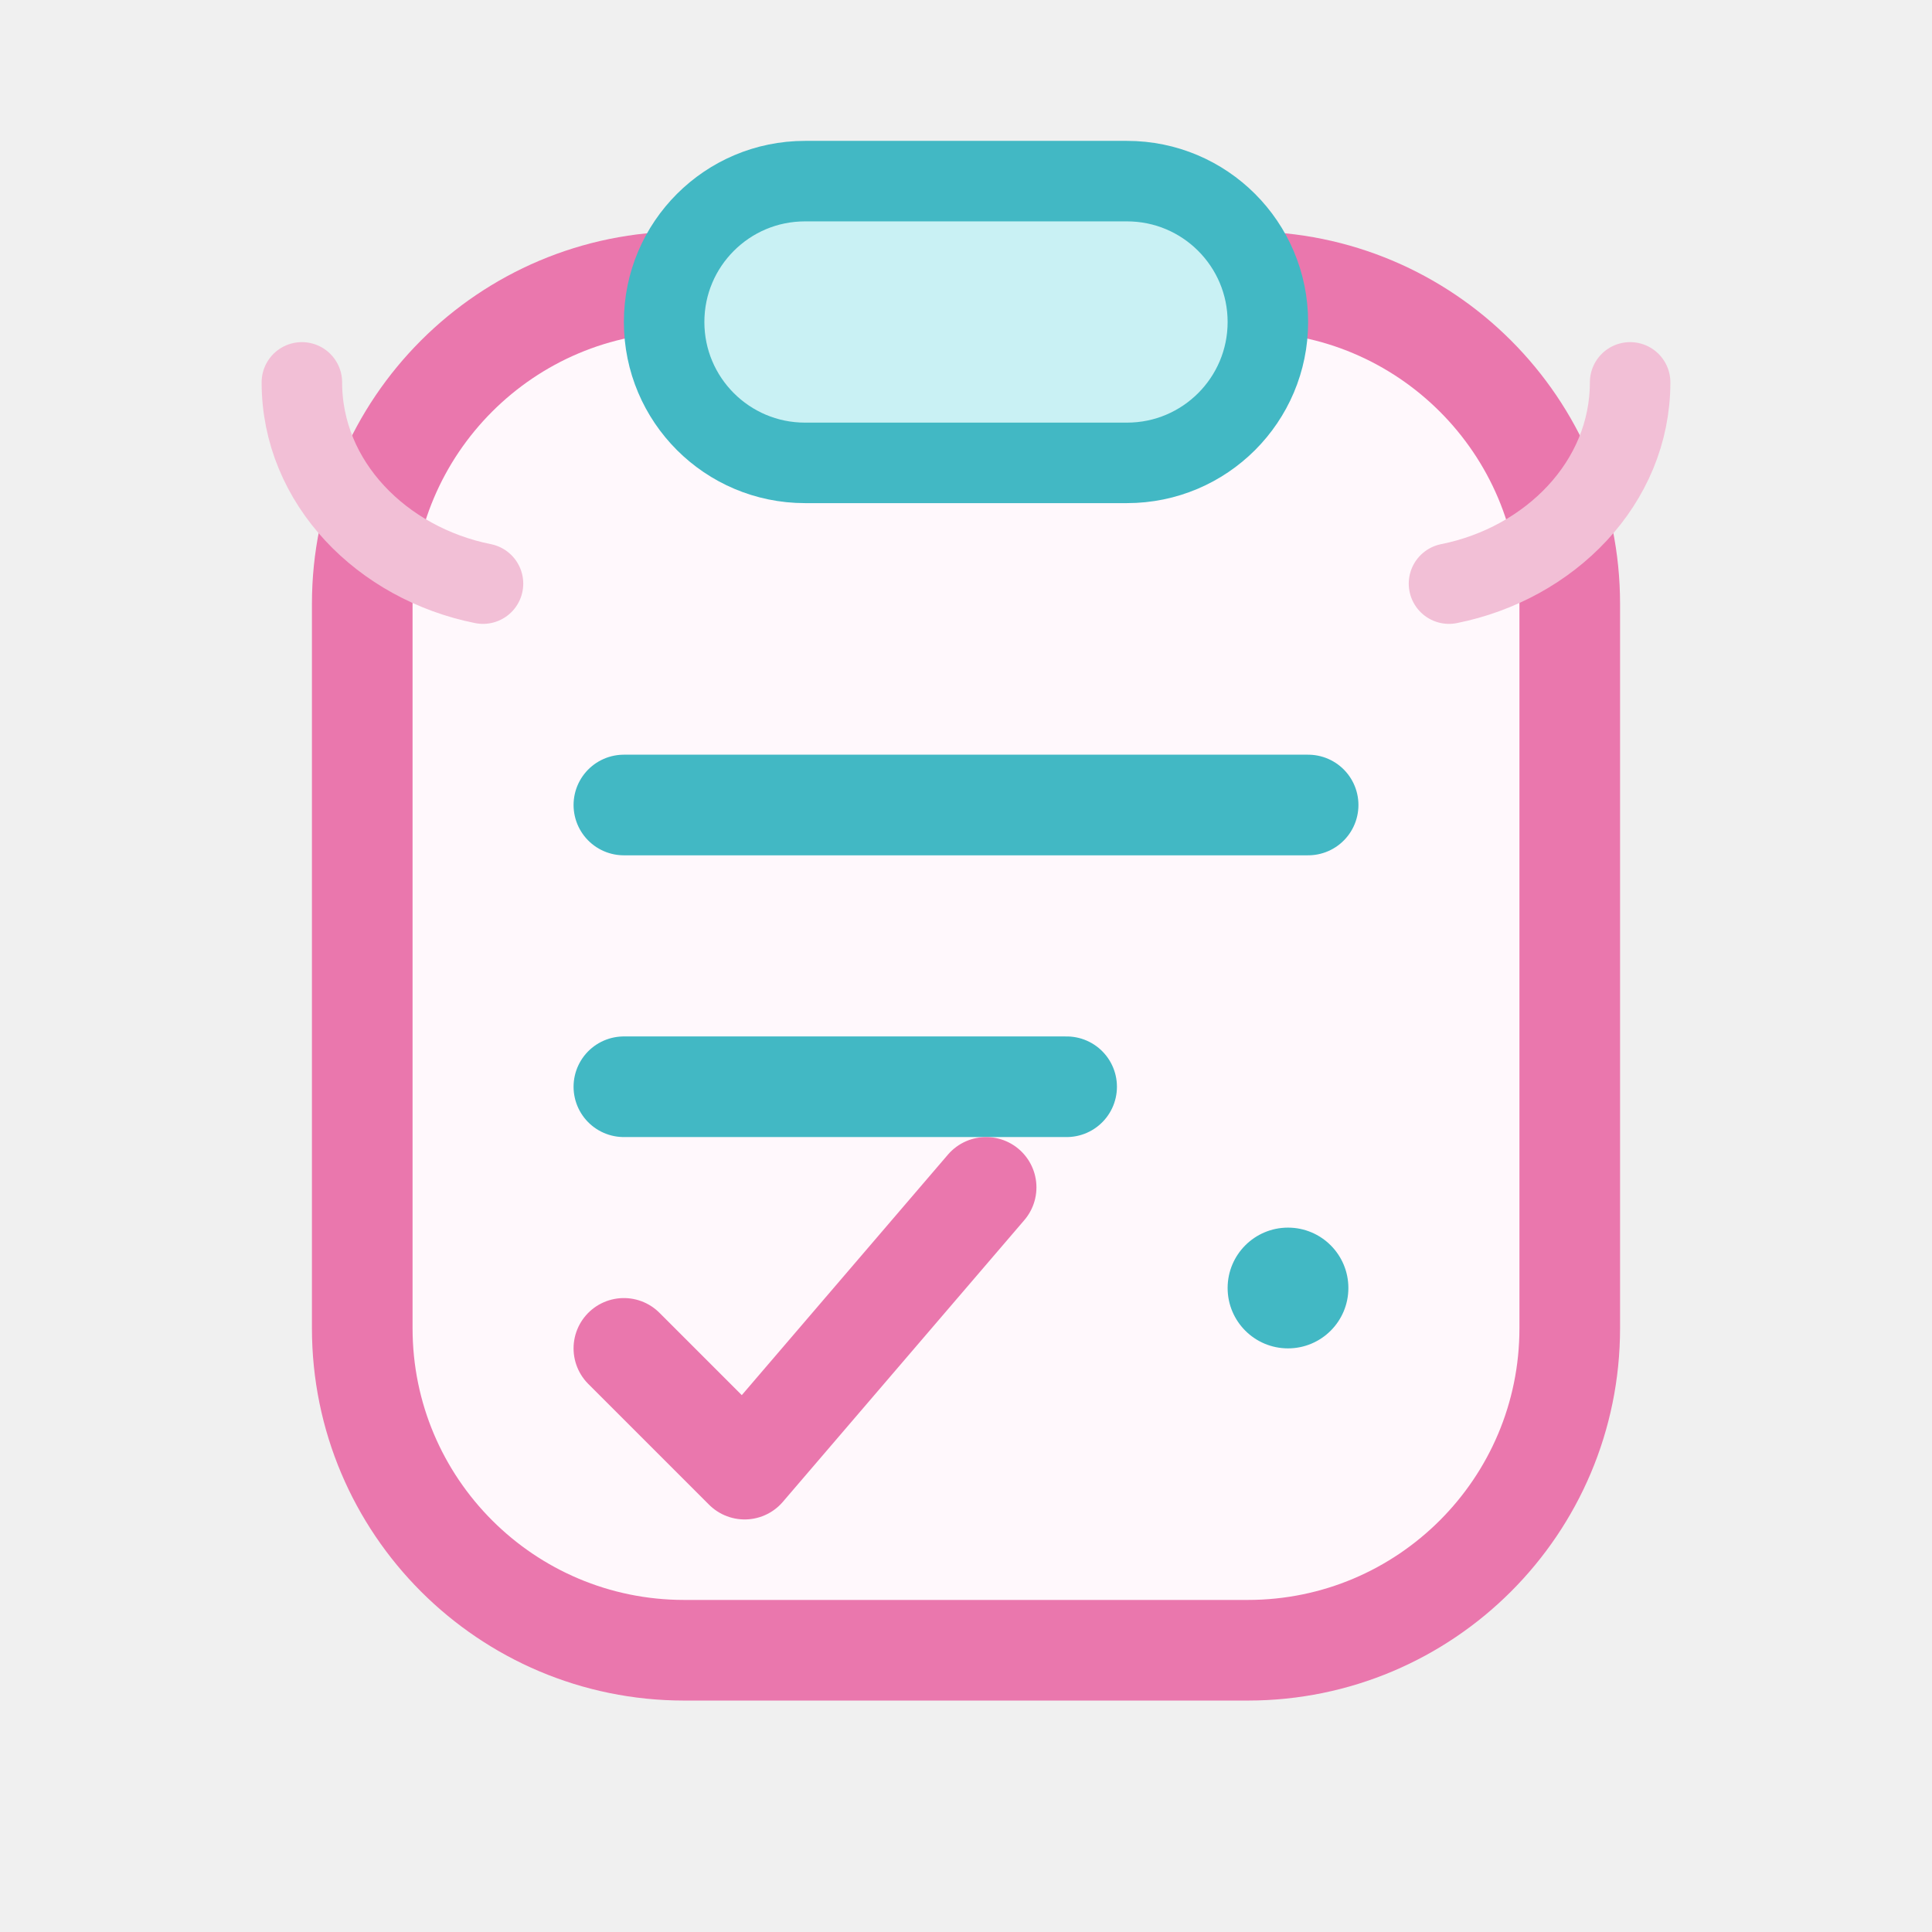
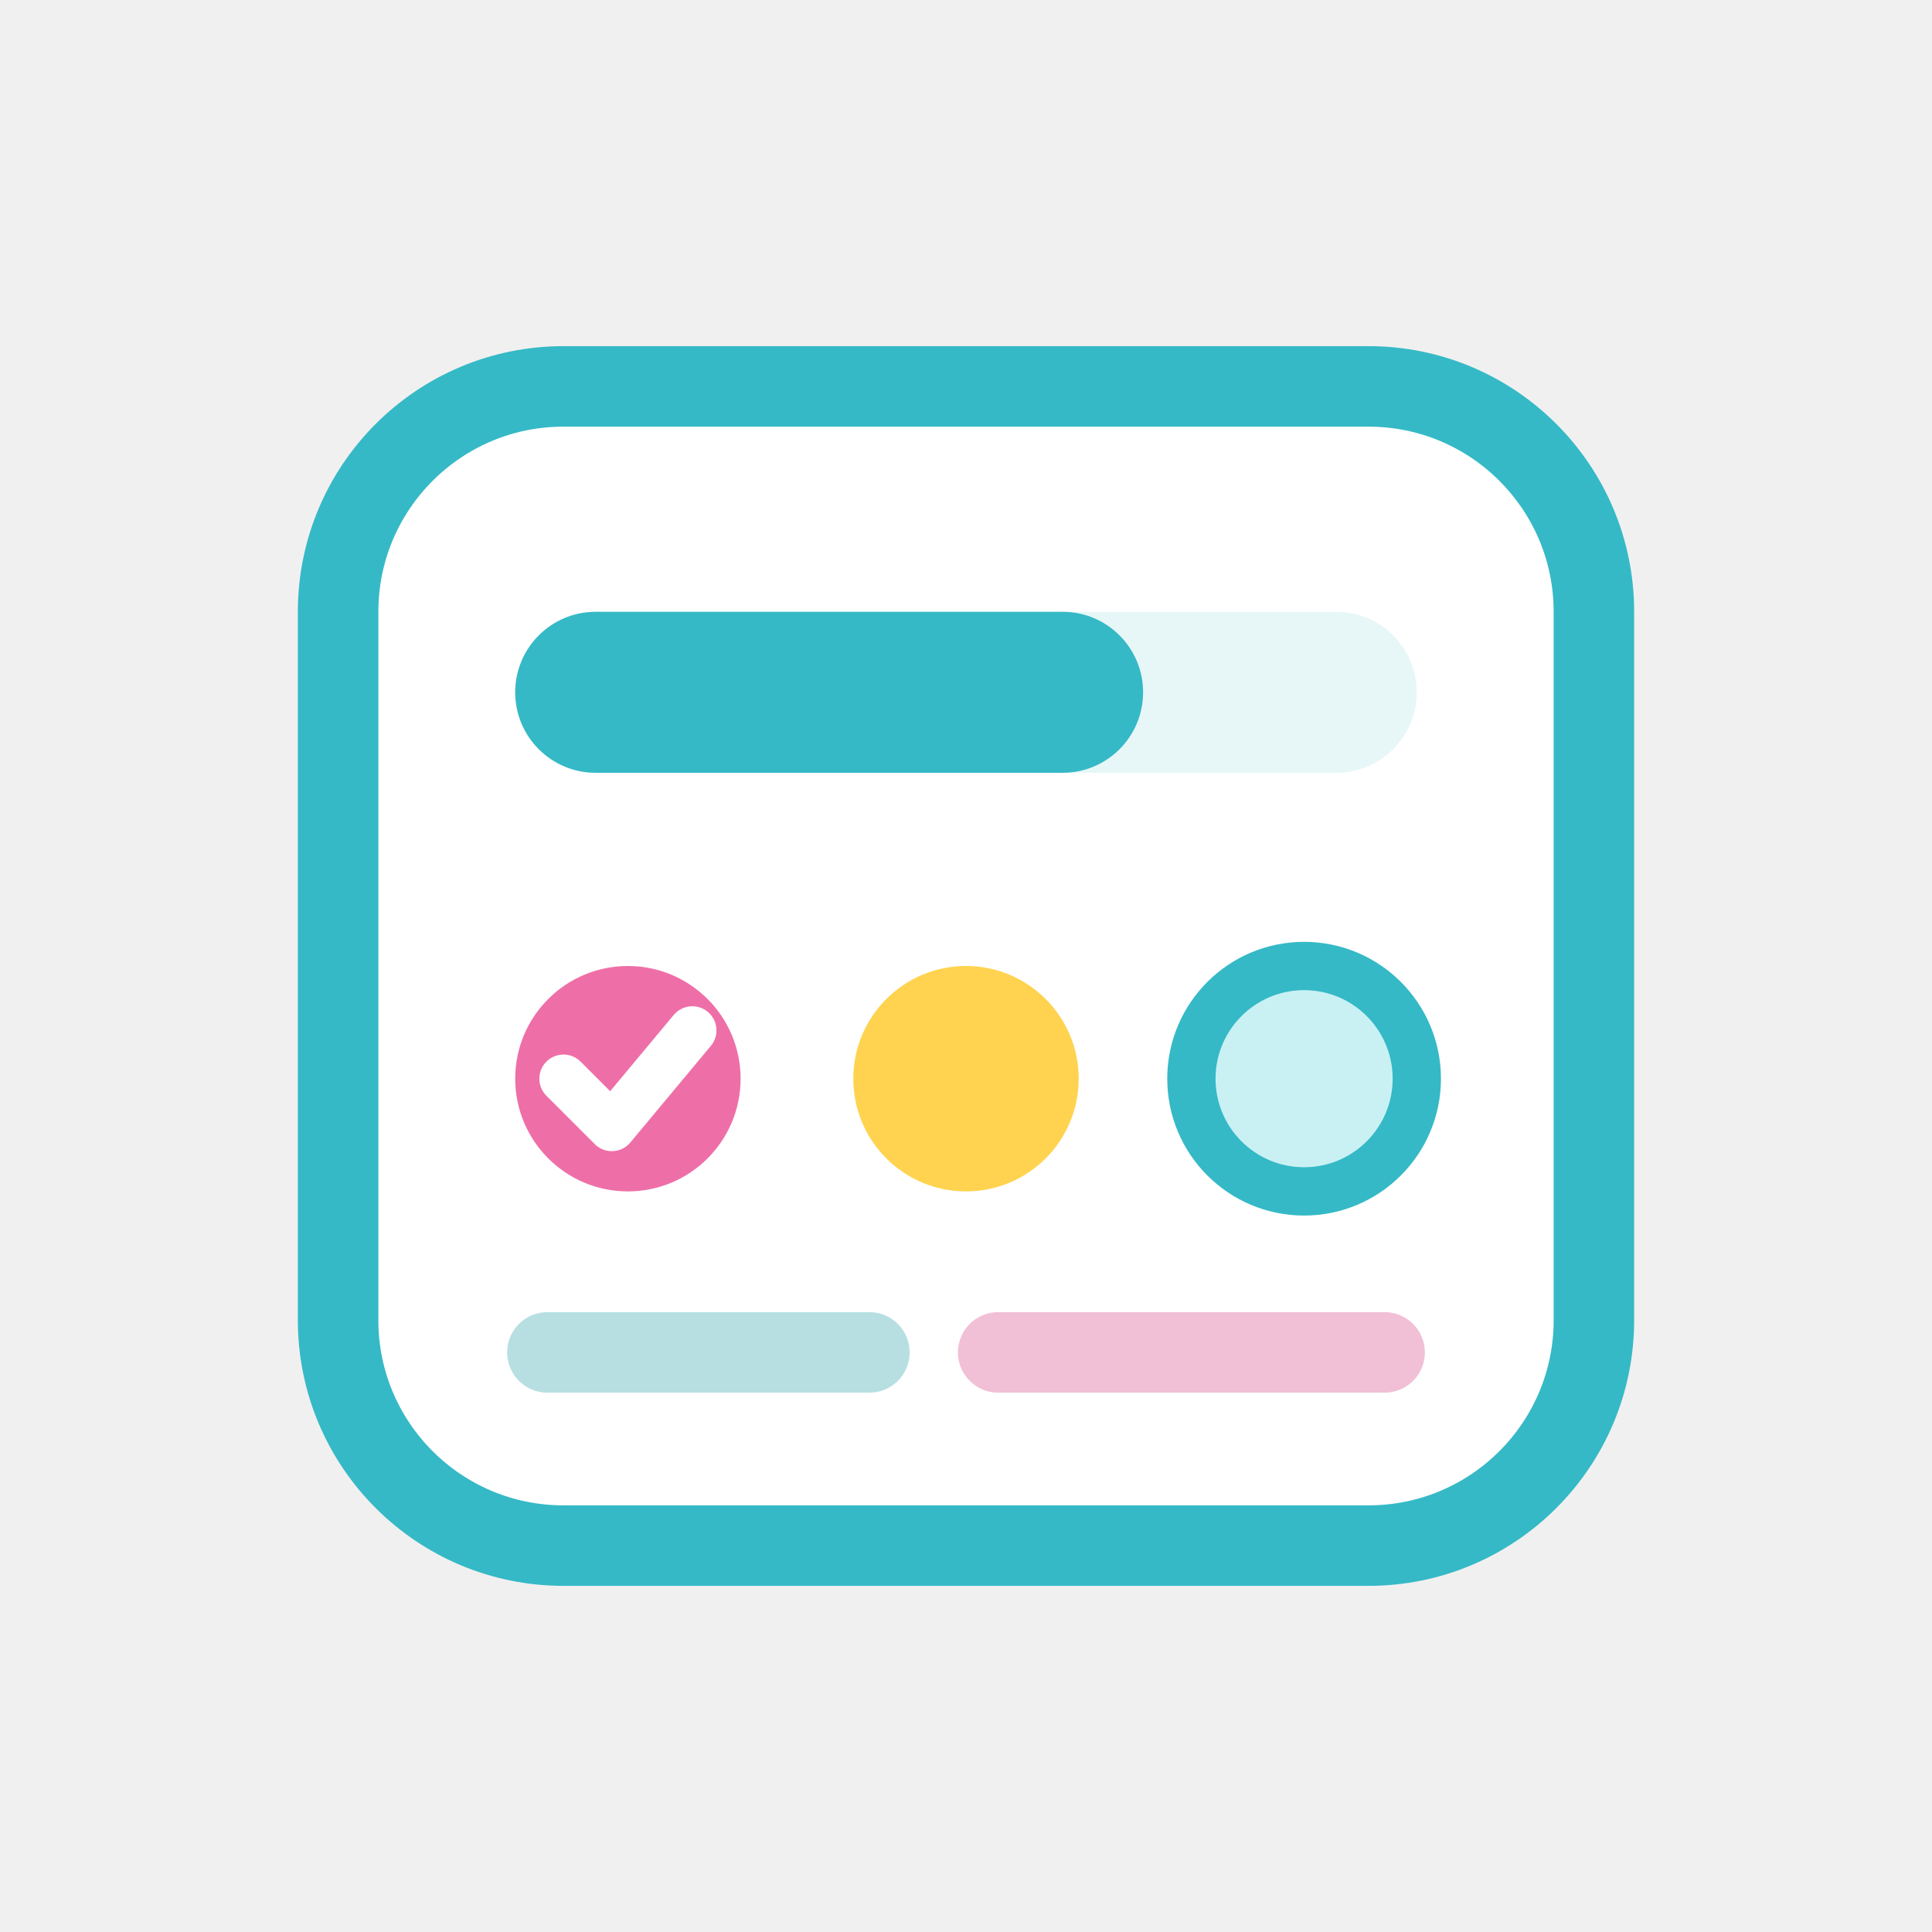
- <svg xmlns="http://www.w3.org/2000/svg" viewBox="0 0 96 96" role="img" aria-labelledby="title">
-   <rect x="18" y="14" width="60" height="68" rx="16" fill="#fff8fc" stroke="#ea77ad" stroke-width="5" />
-   <rect x="33" y="9" width="30" height="14" rx="7" fill="#c9f1f4" stroke="#42b8c4" stroke-width="4" />
-   <path d="M31 40h34M31 54h22" stroke="#42b8c4" stroke-width="5" stroke-linecap="round" />
-   <path d="m31 67 6 6 12-14" fill="none" stroke="#ea77ad" stroke-width="5" stroke-linecap="round" stroke-linejoin="round" />
-   <circle cx="64" cy="64" r="3" fill="#42b8c4" />
-   <path d="M24 29c-5-1-9-5-9-10M72 29c5-1 9-5 9-10" fill="none" stroke="#f2bfd6" stroke-width="4" stroke-linecap="round" />
+ <svg xmlns="http://www.w3.org/2000/svg" viewBox="0 0 120 120" role="img" aria-labelledby="title">
+   <rect x="21" y="24" width="78" height="72" rx="14" fill="#ffffff" stroke="#35b9c6" stroke-width="5" />
+   <rect x="32" y="38" width="56" height="10" rx="5" fill="#e7f7f8" />
+   <rect x="32" y="38" width="39" height="10" rx="5" fill="#35b9c6" />
+   <circle cx="39" cy="67" r="7" fill="#ee6fa8" />
+   <circle cx="60" cy="67" r="7" fill="#ffd34f" />
+   <circle cx="81" cy="67" r="7" fill="#c9f1f4" stroke="#35b9c6" stroke-width="3" />
+   <path d="m35 67 3 3 5-6" fill="none" stroke="#ffffff" stroke-width="3" stroke-linecap="round" stroke-linejoin="round" />
+   <path d="M34 84h20" stroke="#b7dfe2" stroke-width="5" stroke-linecap="round" />
+   <path d="M62 84h24" stroke="#f1bfd6" stroke-width="5" stroke-linecap="round" />
</svg>
